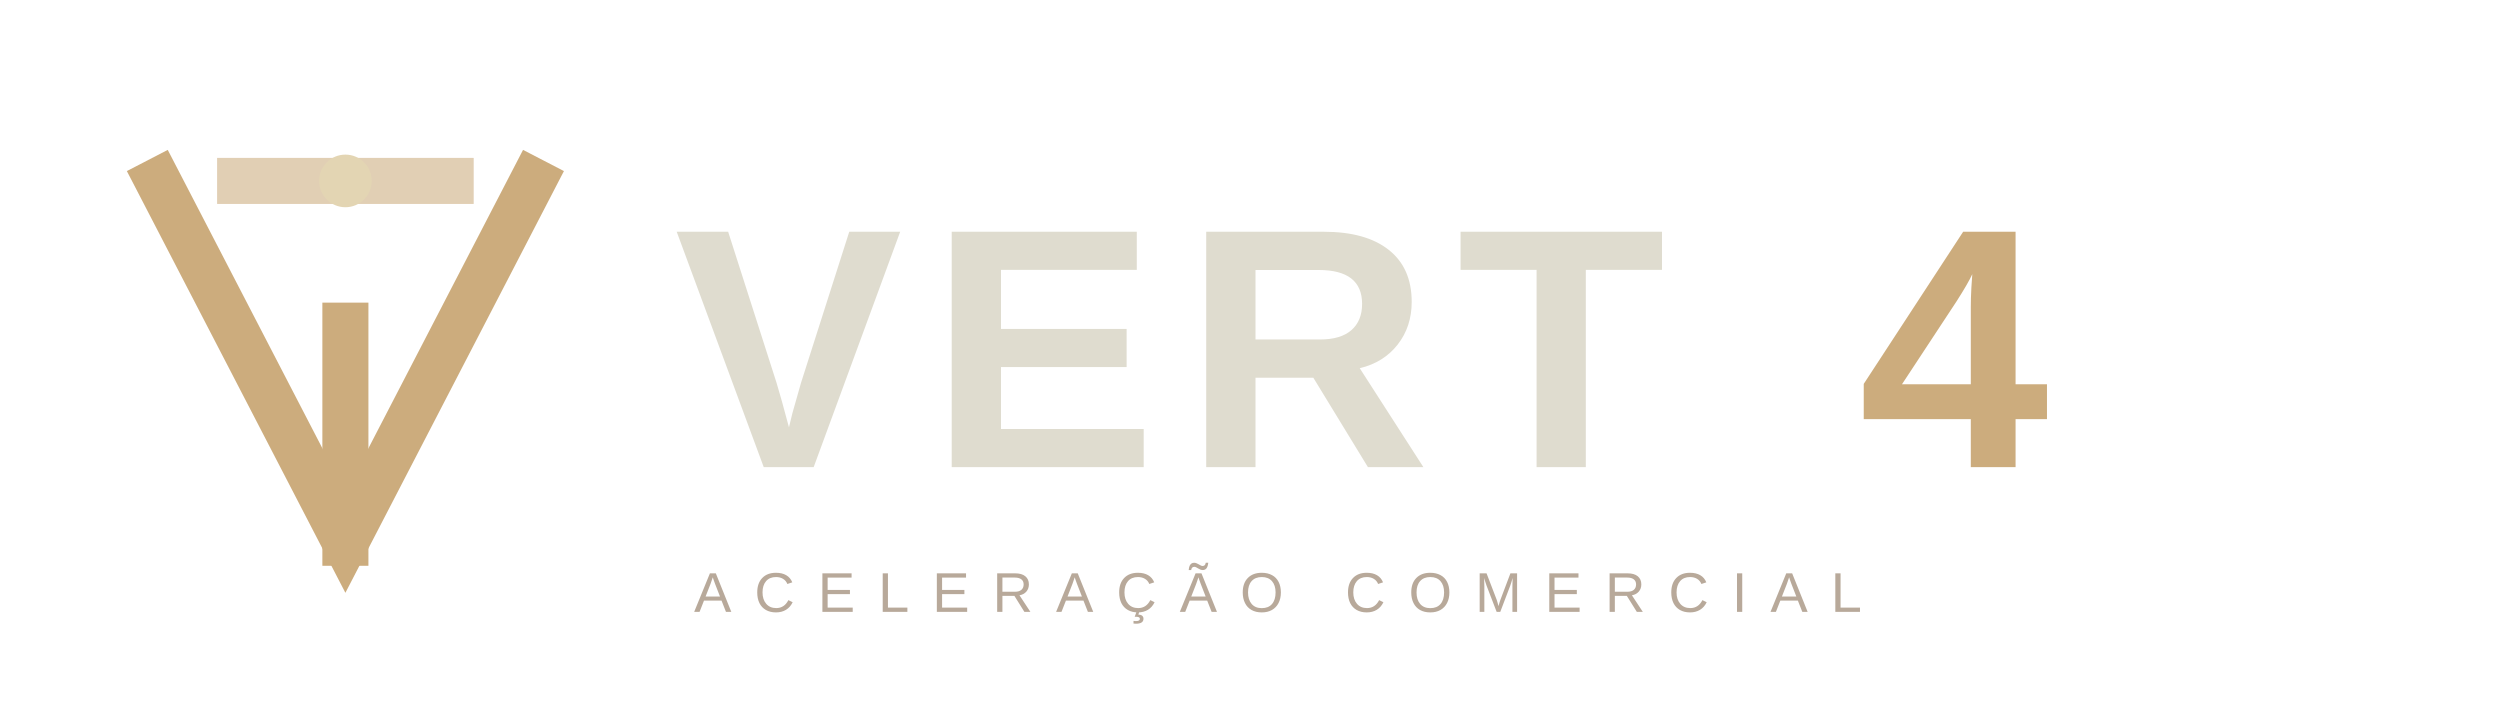
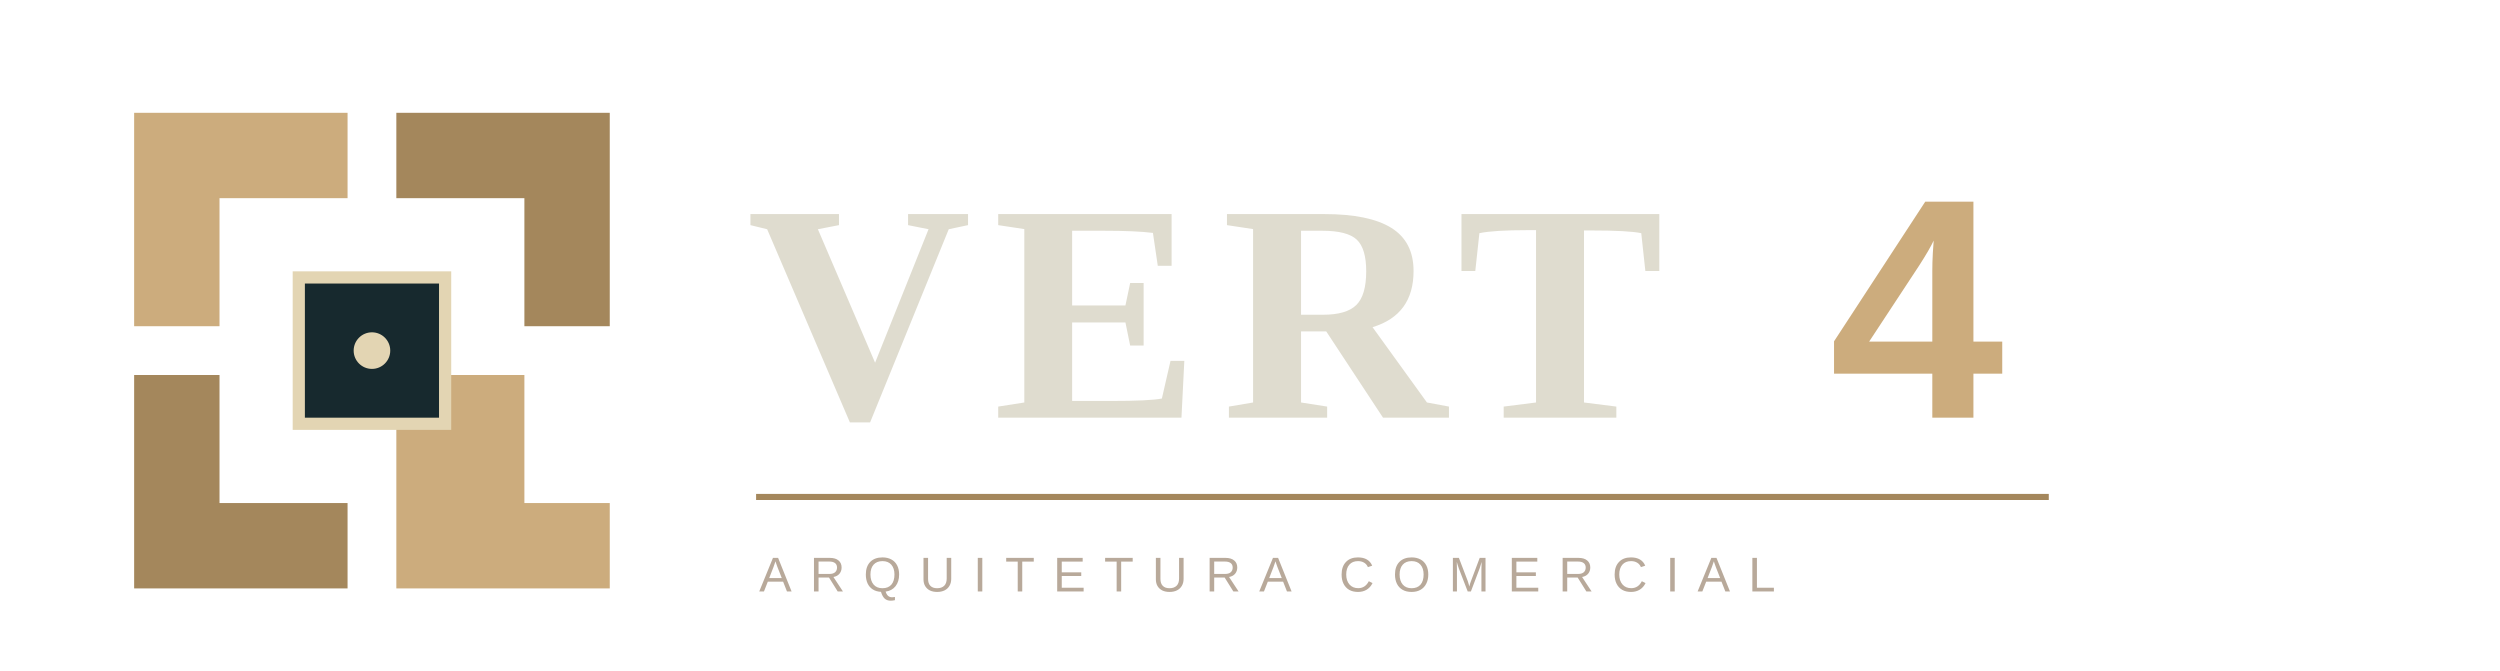
- <svg xmlns="http://www.w3.org/2000/svg" viewBox="0 0 760 220" role="img" aria-labelledby="title desc">
-   <g fill="none" stroke="#CCAC7D" stroke-width="14" stroke-linecap="square" stroke-linejoin="miter">
-     <path d="M48 55 105 165 162 55" />
-     <path d="M73 55h64" opacity=".58" />
-     <path d="M105 165V99" />
+ <svg xmlns="http://www.w3.org/2000/svg" viewBox="0 0 820 220" role="img" aria-labelledby="title desc">
+   <g transform="translate(32 25)">
+     <path d="M12 12h70v28H40v42H12z" fill="#CCAC7D" />
+     <path d="M98 12h70v70h-28V40H98z" fill="#A4875C" />
+     <path d="M98 98h42v42h28v28H98z" fill="#CCAC7D" />
+     <path d="M12 98h28v42h42v28H12z" fill="#A4875C" />
+     <rect x="66" y="66" width="48" height="48" fill="#17292E" stroke="#E3D5B3" stroke-width="4" />
+     <circle cx="90" cy="90" r="6" fill="#E3D5B3" />
  </g>
-   <circle cx="105" cy="55" r="8" fill="#E3D5B3" />
-   <text x="205" y="142" fill="#DFDCCF" font-family="Arial,Helvetica,sans-serif" font-size="104" font-weight="700" letter-spacing="8">VERT</text>
-   <text x="565" y="142" fill="#CCAC7D" font-family="Arial,Helvetica,sans-serif" font-size="104" font-weight="700">4</text>
-   <text x="211" y="186" fill="#B8A99A" font-family="Arial,Helvetica,sans-serif" font-size="17" letter-spacing="7">ACELERAÇÃO COMERCIAL</text>
+   <text x="245" y="137" fill="#DFDCCF" font-family="Georgia,'Times New Roman',serif" font-size="102" font-weight="700" letter-spacing="7">VERT</text>
+   <text x="600" y="137" fill="#CCAC7D" font-family="Arial,Helvetica,sans-serif" font-size="103" font-weight="700">4</text>
+   <line x1="248" y1="163" x2="672" y2="163" stroke="#A4875C" stroke-width="2" />
+   <text x="249" y="194" fill="#B8A99A" font-family="Arial,Helvetica,sans-serif" font-size="16" letter-spacing="6">ARQUITETURA COMERCIAL</text>
</svg>
